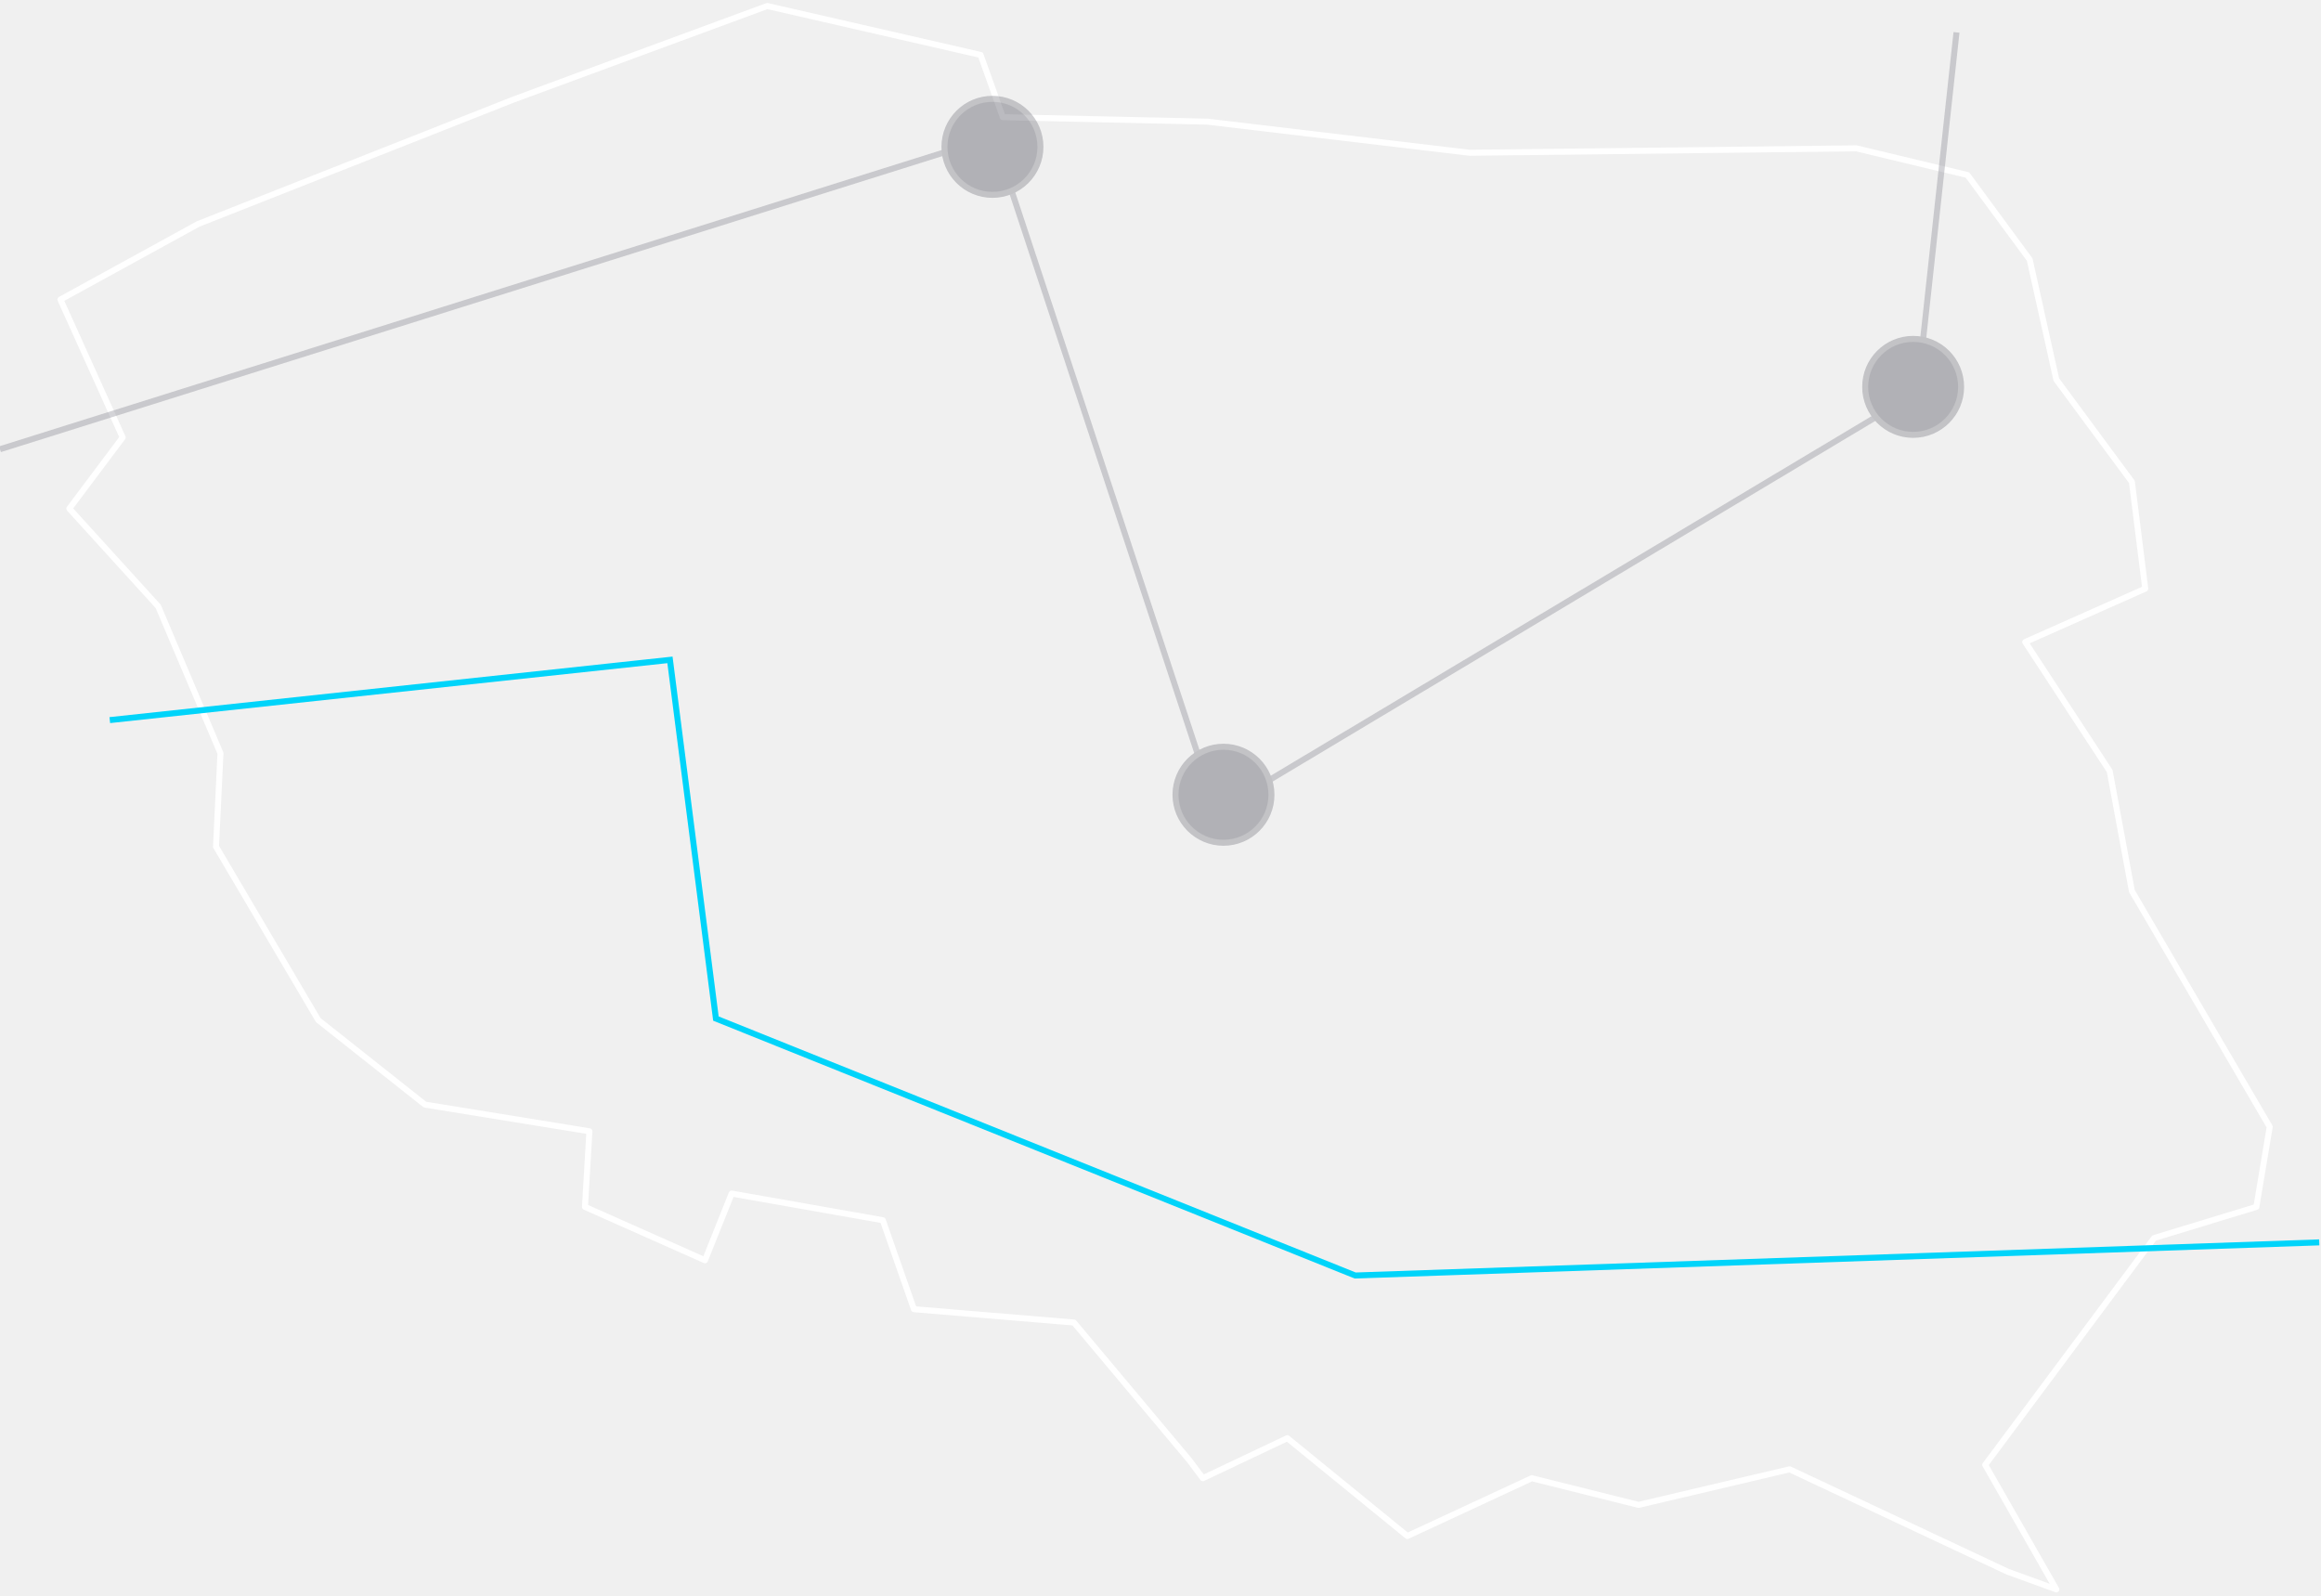
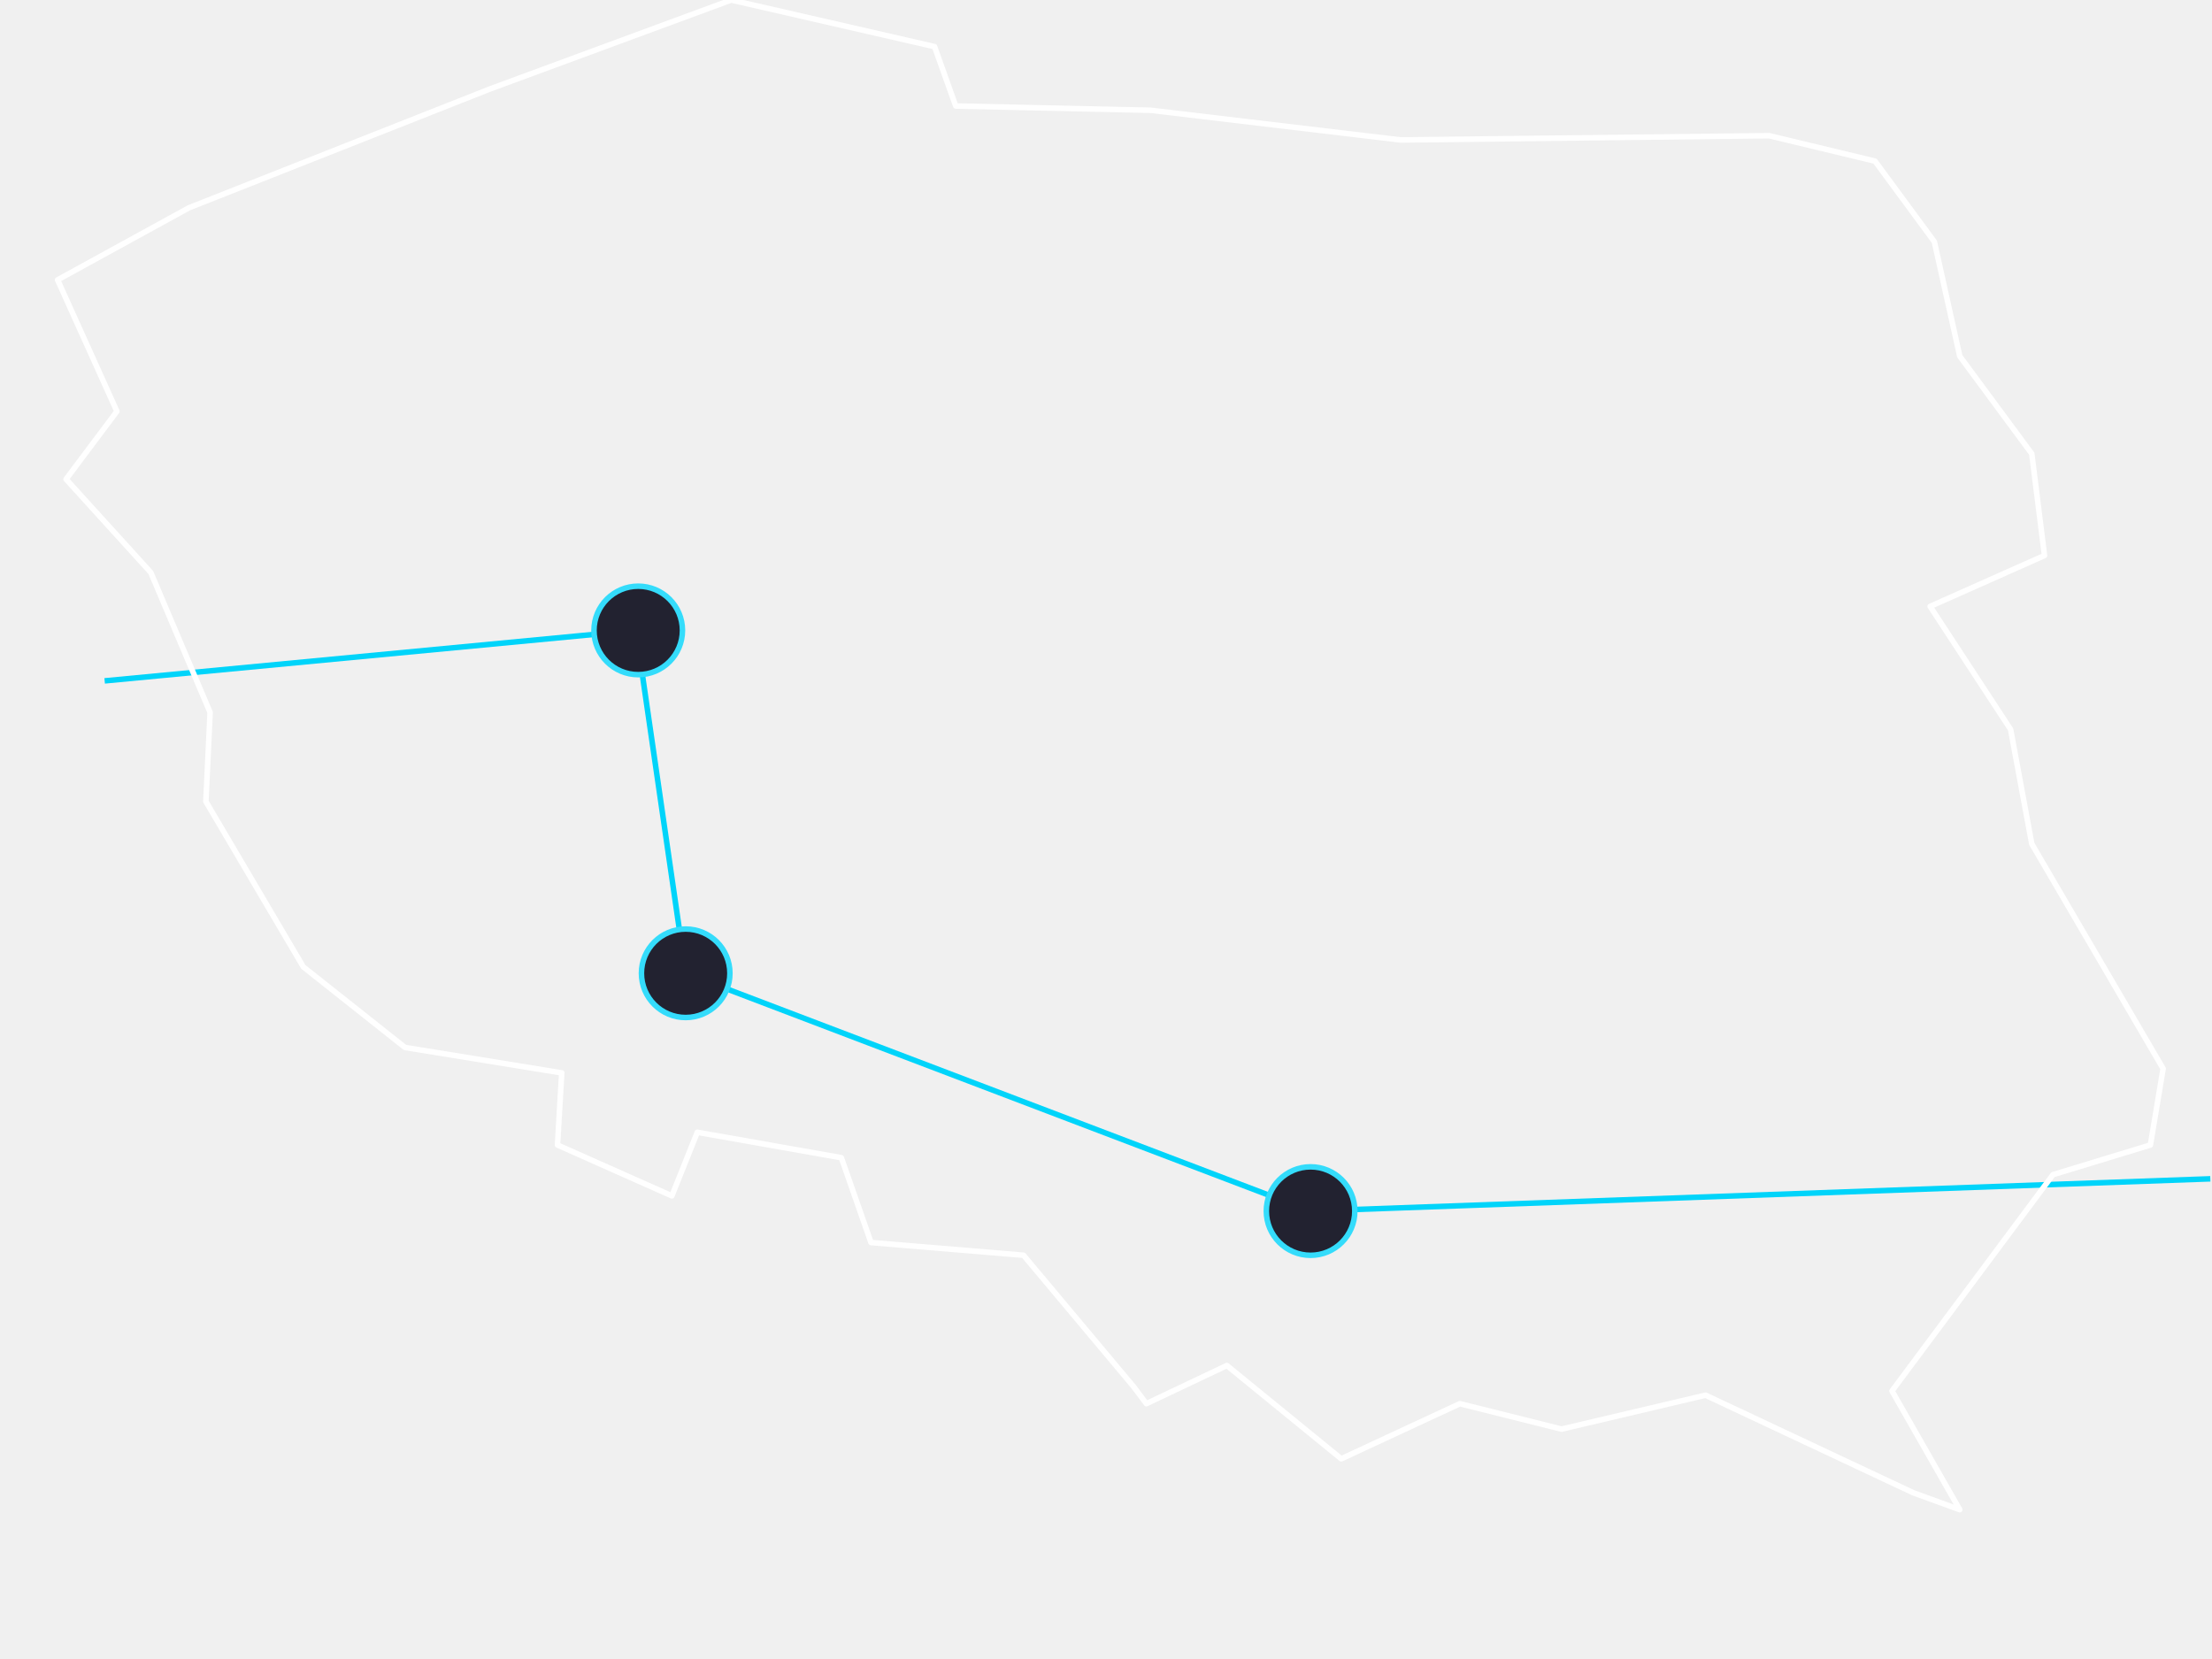
- <svg xmlns="http://www.w3.org/2000/svg" class="u-map" width="387px" height="266px" viewBox="0 0 387 266" version="1.1">
-   <g id="Page-1" stroke="none" stroke-width="1" fill="none" fill-rule="evenodd">
-     <g id="station-view" transform="translate(-813, -349)">
-       <g id="Group-4" transform="translate(813, 350)">
-         <polygon id="PL" stroke="#FFFFFF" stroke-linejoin="round" points="167.209 18.539 163.503 8.157 127.926 0 85.678 15.573 33.053 36.337 10.077 48.944 20.453 71.933 11.559 83.798 26.383 100.112 36.759 124.584 36.018 140.157 53.066 169.079 70.854 183.169 98.278 187.618 97.537 200.225 117.549 209.124 121.996 198 147.197 202.449 152.385 217.281 179.068 219.506 198.339 242.494 200.562 245.461 214.645 238.787 234.657 255.101 255.41 245.461 273.199 249.91 298.4 243.978 334.718 261.034 342.871 264 331.012 243.236 359.177 205.416 376.224 200.225 378.448 186.876 355.471 147.573 351.765 127.551 337.683 106.045 357.695 97.146 355.471 79.348 342.871 62.292 338.424 42.27 328.047 28.18 309.517 23.73 245.034 24.472 201.304 19.281" />
-         <polyline id="trip1" stroke="#00D4FA" points="18.309 119.064 111.707 109.021 119.369 168.823 225.961 211.663 386.708 206.141" />
-         <ellipse id="posen" stroke="#34DCFB" fill="#222230" cx="111.943" cy="109.84" r="8" />
-         <ellipse id="warschau" stroke="#34DCFB" fill="#222230" cx="119.996" cy="169" r="8" />
-         <ellipse id="krakau" stroke="#34DCFB" fill="#222230" cx="229.163" cy="211.92" r="8" />
-         <g id="Group" opacity="0.305" transform="translate(0, 3.504425)">
-           <polyline id="trip2" stroke="#70707C" points="326.222 0.895 319.693 60.896 202.868 130.807 165.698 18.307 -2.84217094e-14 70.395" />
-           <ellipse id="bialystok" stroke="#5A5A66" fill="#222230" cx="318.996" cy="60" rx="7.996" ry="8" />
-           <ellipse id="lodz" stroke="#5A5A66" fill="#222230" cx="204" cy="128.004" rx="8" ry="8.004" />
-           <ellipse id="danzig" stroke="#5A5A66" fill="#222230" cx="165.479" cy="19.98" rx="8" ry="8.004" />
-         </g>
-       </g>
-     </g>
+ <svg xmlns="http://www.w3.org/2000/svg" class="u-fluid map" width="400px" height="300px" viewBox="0 0 400 300" version="1.1">
+   <g stroke="none" stroke-width="1" fill="none" fill-rule="evenodd">
+     <polyline id="route" stroke="#00D4FA" points="18.925 123.123 115 114 124 176 237 219 399.698 213.168" />
+     <circle id="krakau" stroke="#34DCFB" fill="#222230" cx="236.992" cy="219" r="8" />
+     <circle id="warschau" stroke="#34DCFB" fill="#222230" cx="123.992" cy="176" r="8" />
+     <circle id="posen" stroke="#34DCFB" fill="#222230" cx="115.411" cy="114" r="8" />
+     <polygon id="border" stroke="#FFFFFF" stroke-linejoin="round" points="172.826 19.171 168.995 8.435 132.223 0 88.556 16.104 34.164 37.576 10.415 50.612 21.14 74.385 11.947 86.654 27.269 103.525 37.994 128.831 37.228 144.935 54.848 174.843 73.234 189.413 101.58 194.014 100.813 207.051 121.498 216.253 126.094 204.75 152.141 209.351 157.504 224.688 185.083 226.989 205.001 250.761 207.3 253.829 221.855 246.927 242.54 263.798 263.99 253.829 282.376 258.43 308.423 252.295 345.962 269.933 354.389 273 342.131 251.528 371.242 212.419 388.862 207.051 391.161 193.247 367.412 152.604 363.582 131.899 349.026 109.66 369.71 100.458 367.412 82.053 354.389 64.416 349.792 43.711 339.067 29.14 319.915 24.539 253.265 25.306 208.066 19.938" />
  </g>
</svg>
